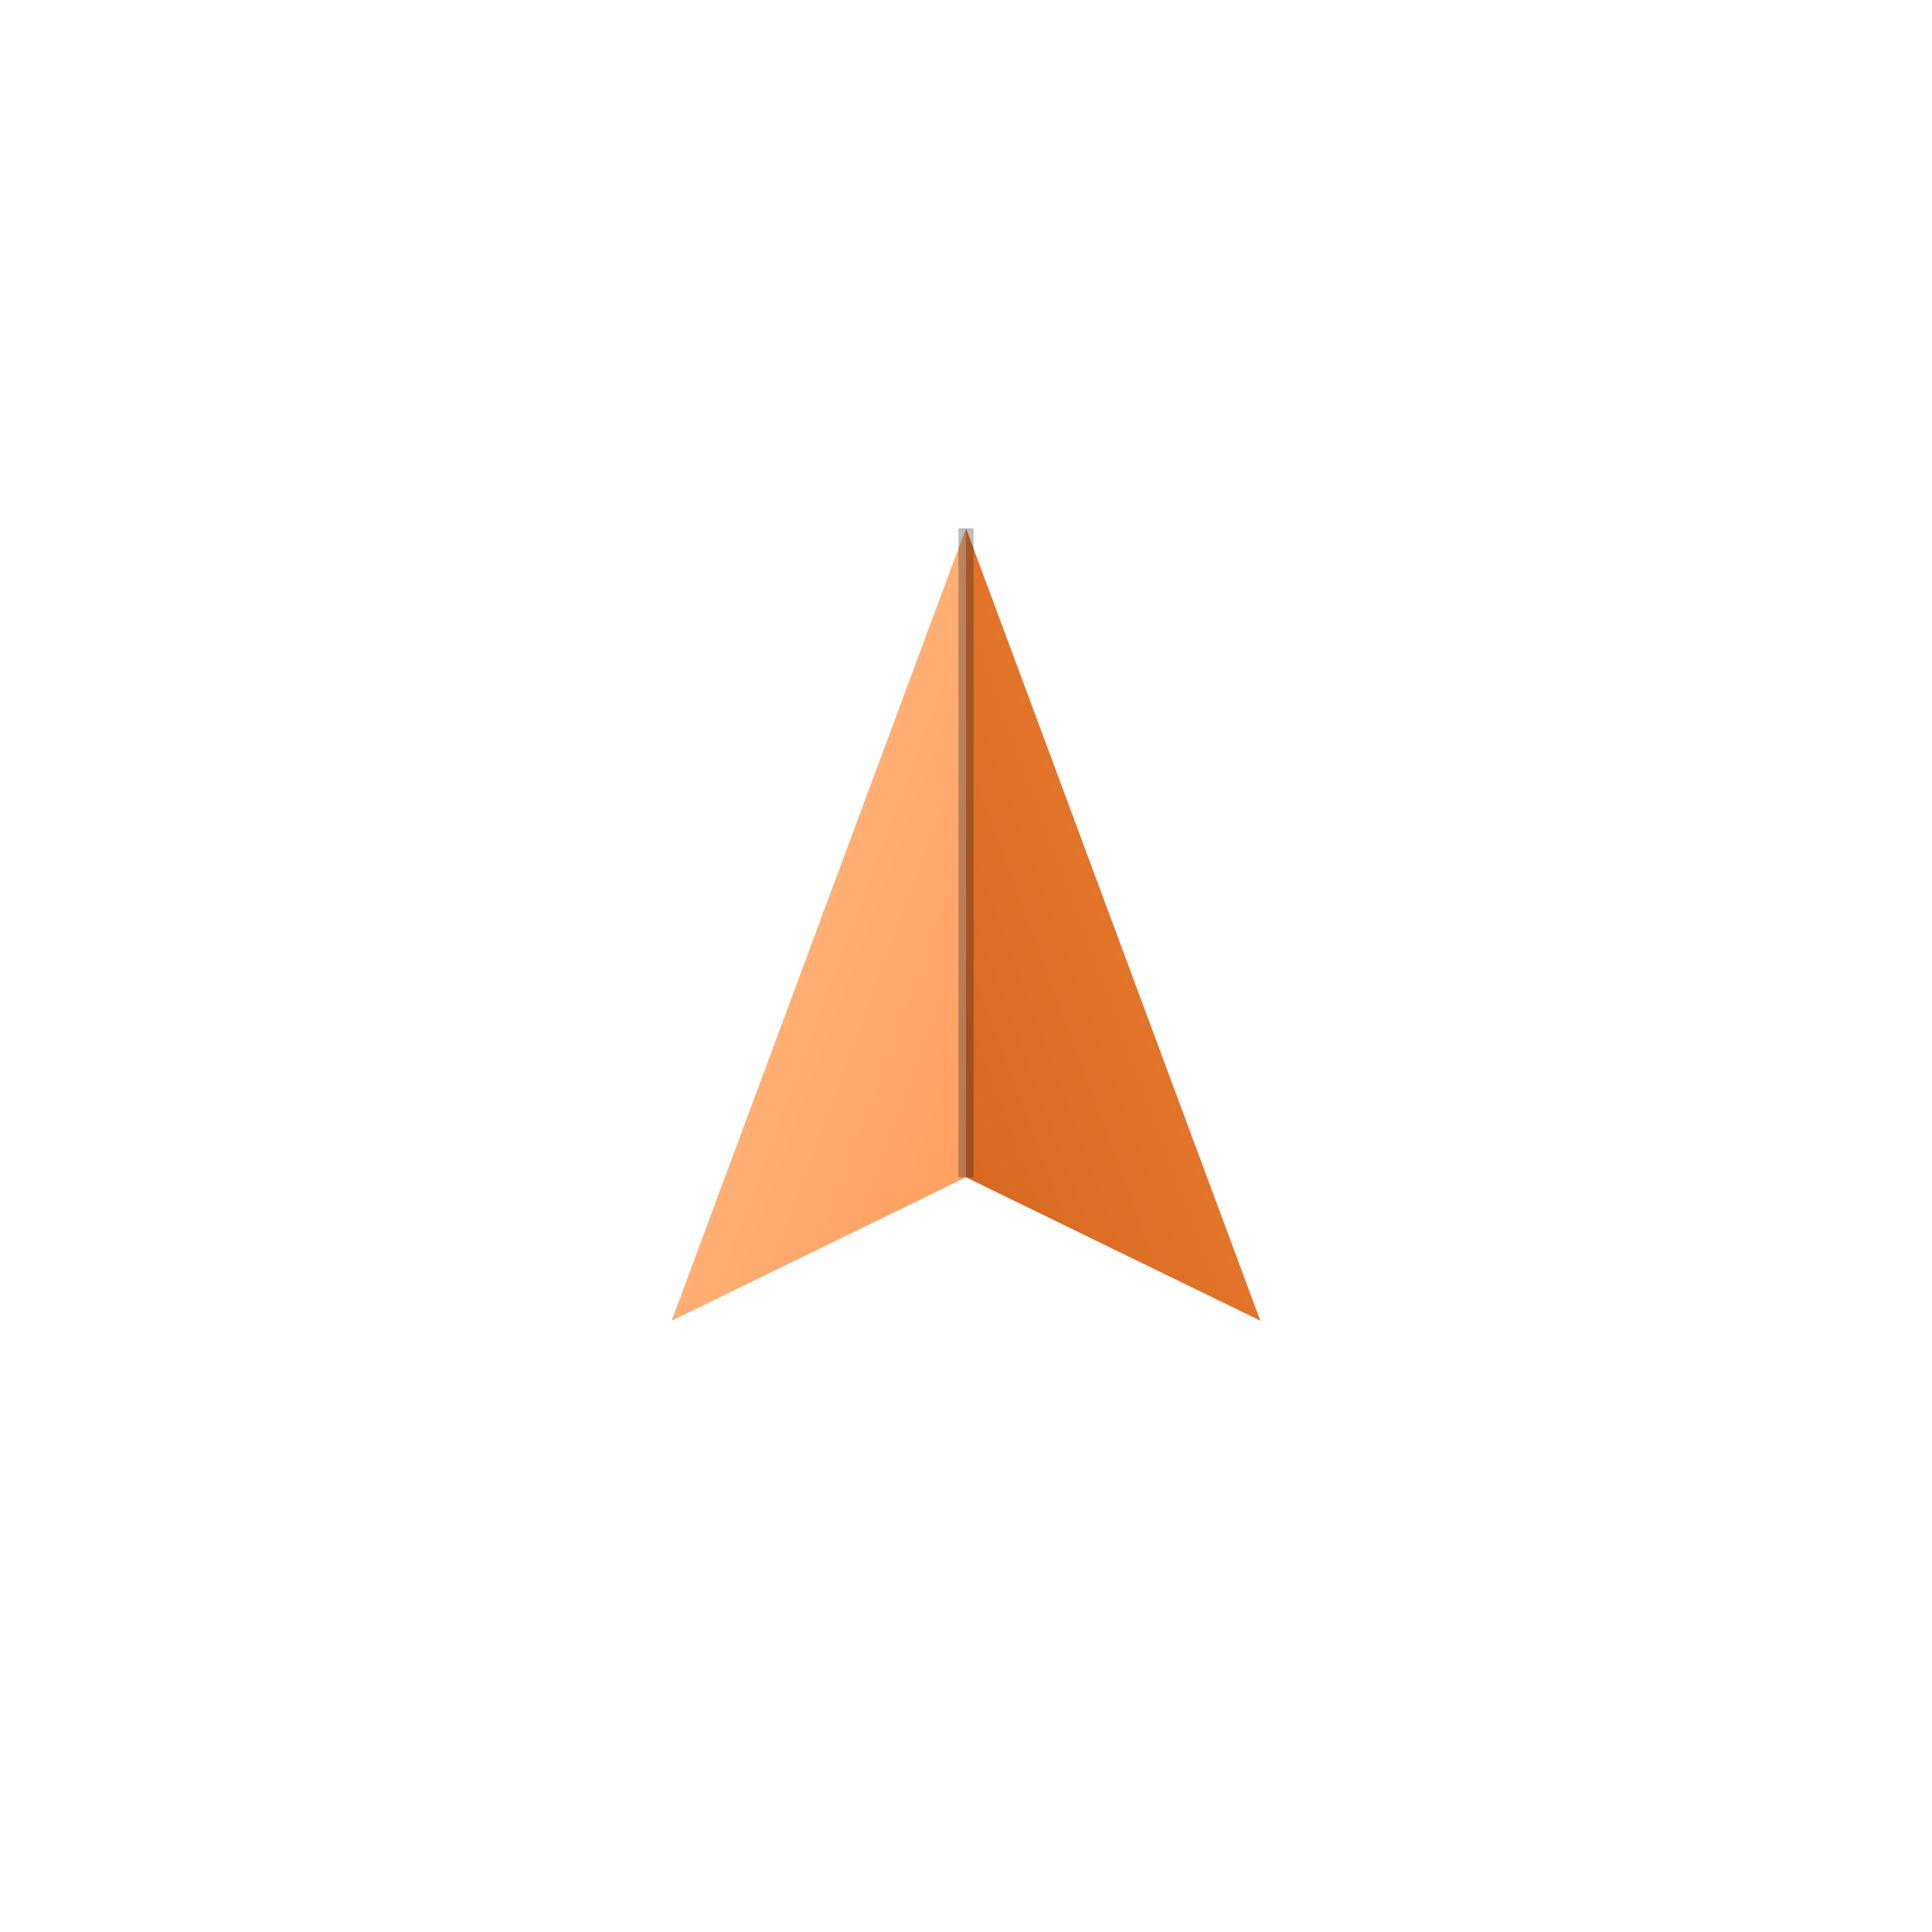
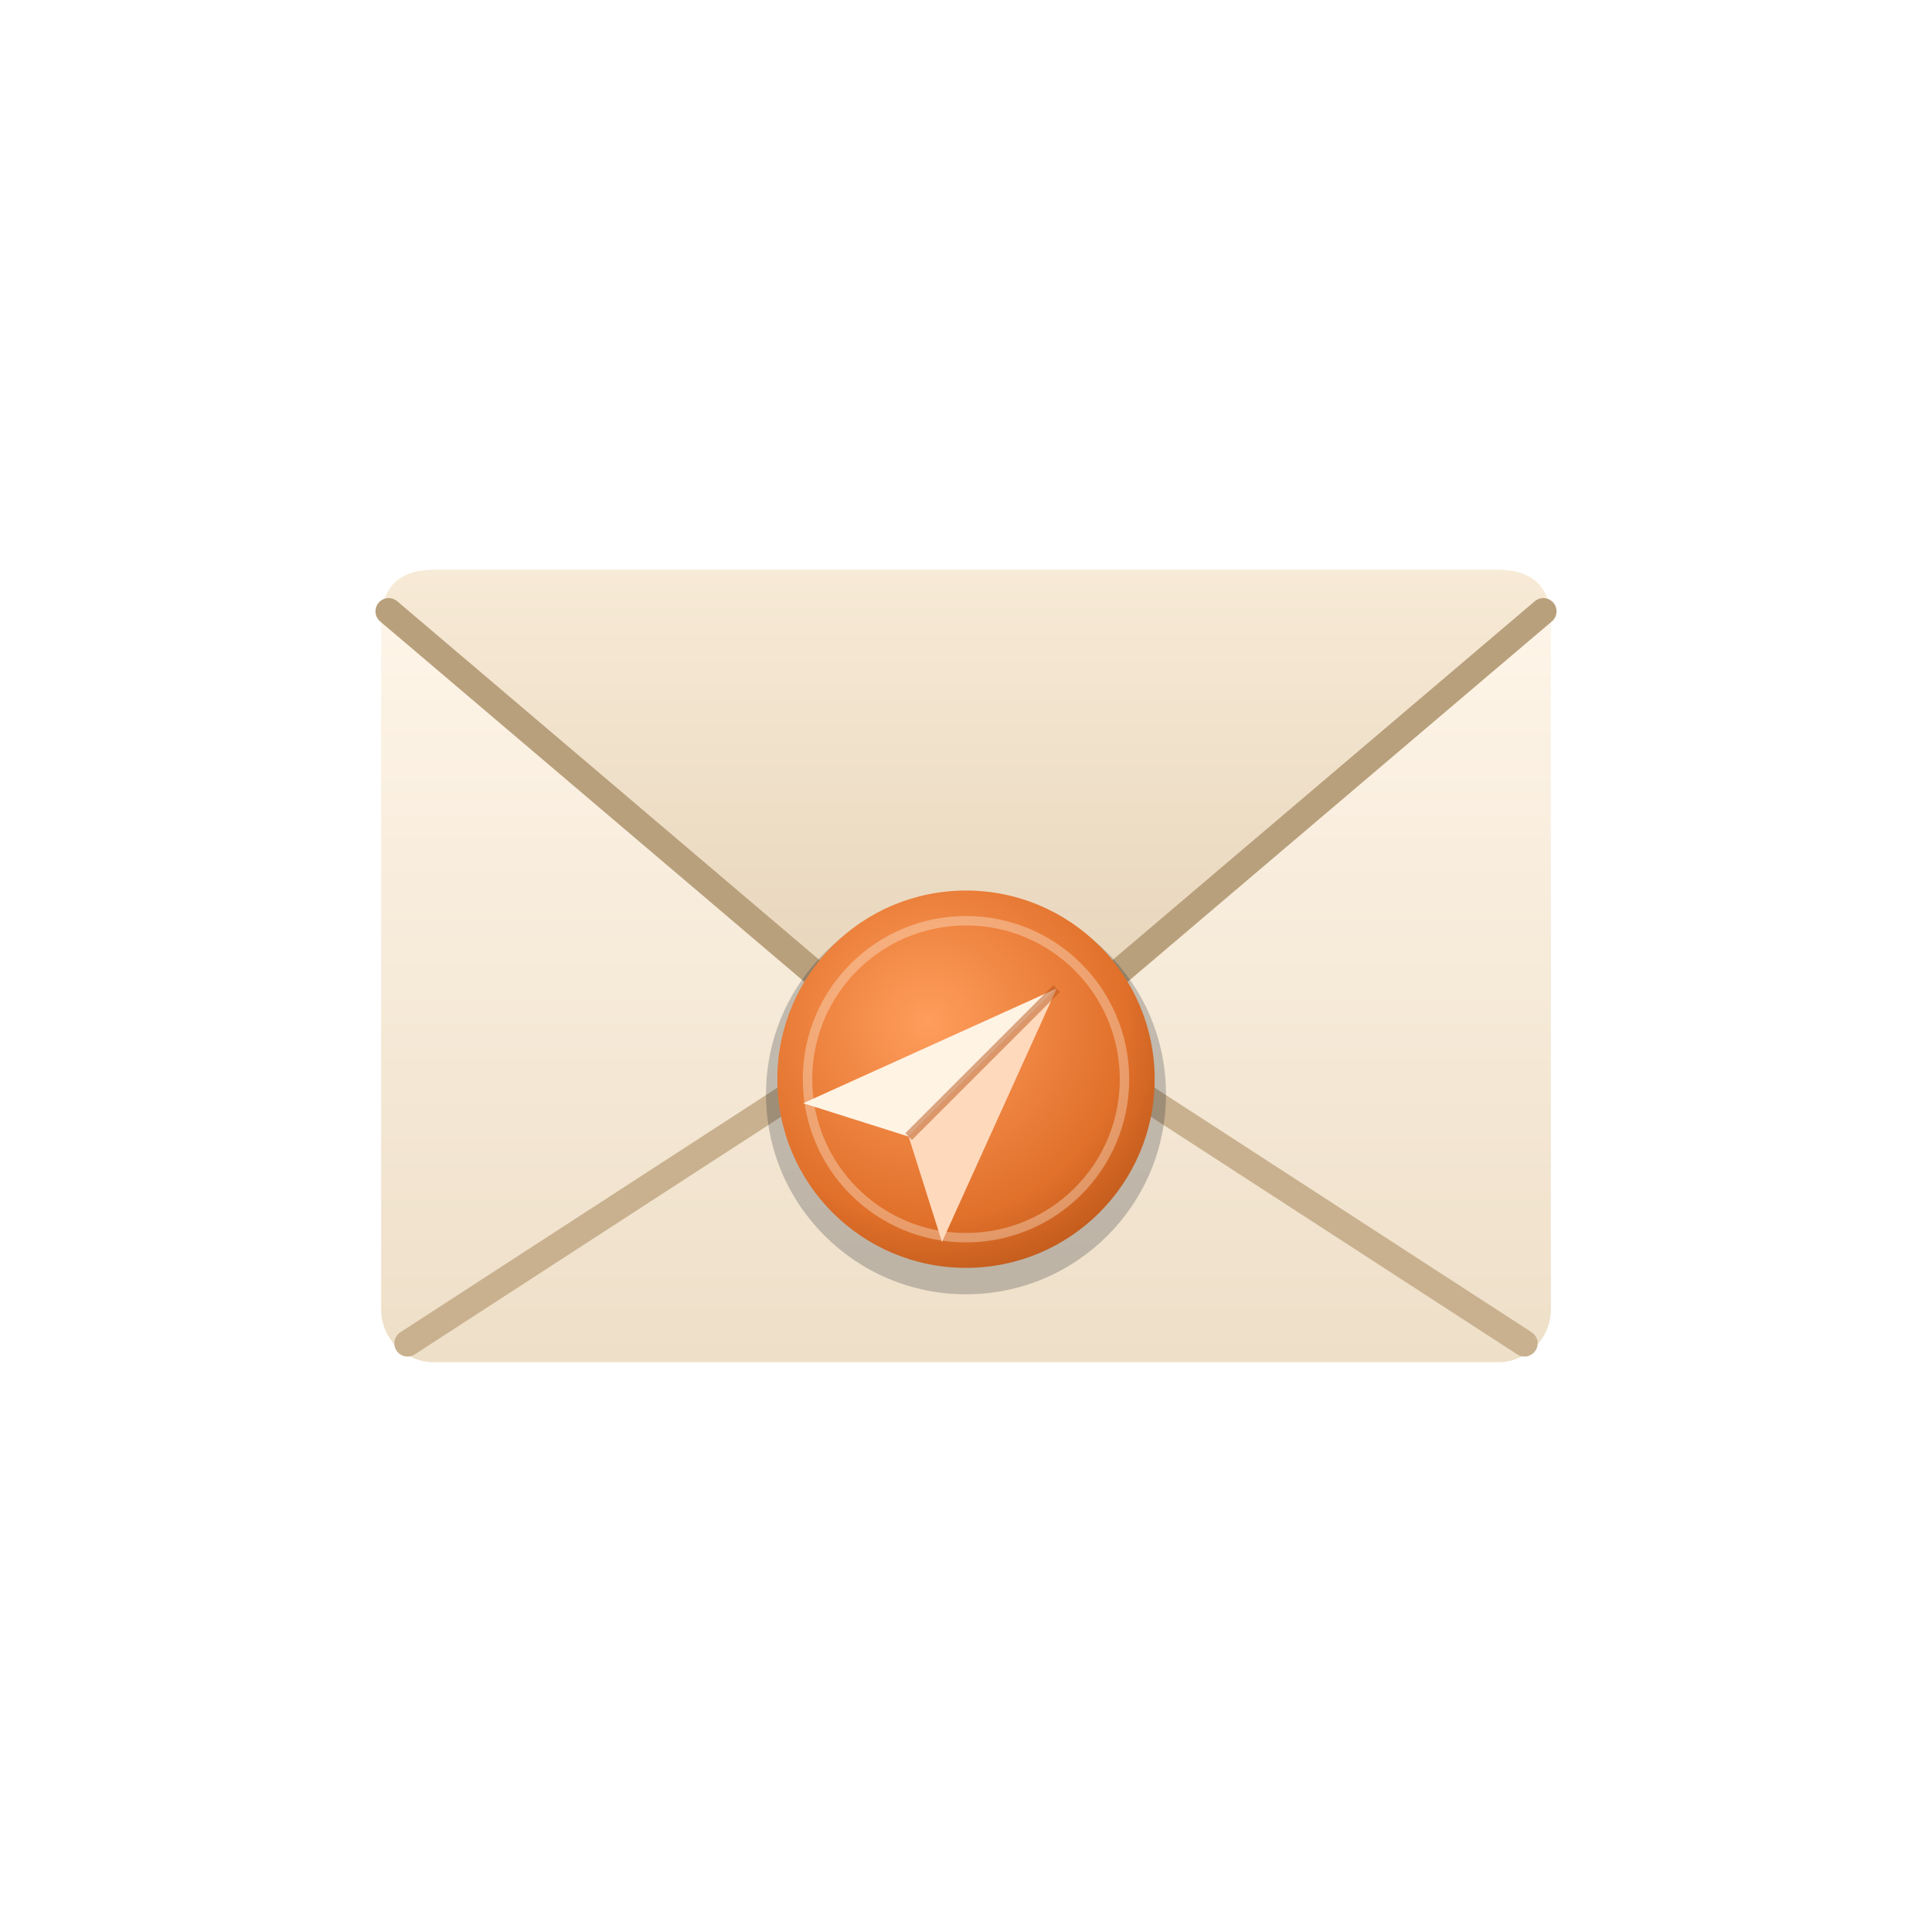
<svg xmlns="http://www.w3.org/2000/svg" viewBox="0 0 512 512" width="512" height="512">
  <defs>
-     <linearGradient id="wingLeft" x1="0" y1="0" x2="1" y2="1">
-       <stop offset="0%" stop-color="#FFC08C" />
-       <stop offset="100%" stop-color="#FF9D5C" />
+     <linearGradient id="paper" x1="0" y1="0" x2="0" y2="1">
+       <stop offset="0%" stop-color="#FFF6EA" />
+       <stop offset="100%" stop-color="#EEDFC8" />
    </linearGradient>
-     <linearGradient id="wingRight" x1="1" y1="0" x2="0" y2="1">
-       <stop offset="0%" stop-color="#F08234" />
-       <stop offset="100%" stop-color="#D4661F" />
+     <linearGradient id="flap" x1="0" y1="0" x2="0" y2="1">
+       <stop offset="0%" stop-color="#F7EAD6" />
+       <stop offset="100%" stop-color="#E3D0B4" />
    </linearGradient>
+     <radialGradient id="wax" cx="0.4" cy="0.35" r="0.75">
+       <stop offset="0%" stop-color="#FF9D5C" />
+       <stop offset="70%" stop-color="#E0702A" />
+       <stop offset="100%" stop-color="#B85418" />
+     </radialGradient>
  </defs>
-   <g>
-     <path d="M256 140 L256 312 L178 350 Z" fill="url(#wingLeft)" />
-     <path d="M256 140 L334 350 L256 312 Z" fill="url(#wingRight)" />
-     <path d="M256 140 L256 312" stroke="#0B1020" stroke-width="4" opacity="0.28" />
+   <g transform="scale(0.5)">
+     <rect x="202" y="302" width="620" height="420" rx="28" fill="url(#paper)" />
+     <path d="M216 712 L512 520 L808 712" fill="none" stroke="#C9B18F" stroke-width="14" stroke-linejoin="round" stroke-linecap="round" />
+     <path d="M202 330 Q202 302 230 302 L794 302 Q822 302 822 330 L512 584 Z" fill="url(#flap)" />
+     <path d="M206 324 L512 584 L818 324" fill="none" stroke="#B9A07C" stroke-width="14" stroke-linejoin="round" stroke-linecap="round" />
+     <circle cx="512" cy="580" r="106" fill="#0B1020" opacity="0.22" />
+     <circle cx="512" cy="572" r="100" fill="url(#wax)" />
+     <circle cx="512" cy="572" r="84" fill="none" stroke="#FFF3E4" stroke-width="5" opacity="0.35" />
+     <g transform="translate(512 572) rotate(45)">
+       <path d="M0 -68 L0 43 L-52 70 Z" fill="#FFF3E4" />
+       <path d="M0 -68 L52 70 L0 43 Z" fill="#FFD9BC" />
+       <path d="M0 -68 L0 43" stroke="#B85418" stroke-width="5" opacity="0.5" />
+     </g>
  </g>
</svg>
